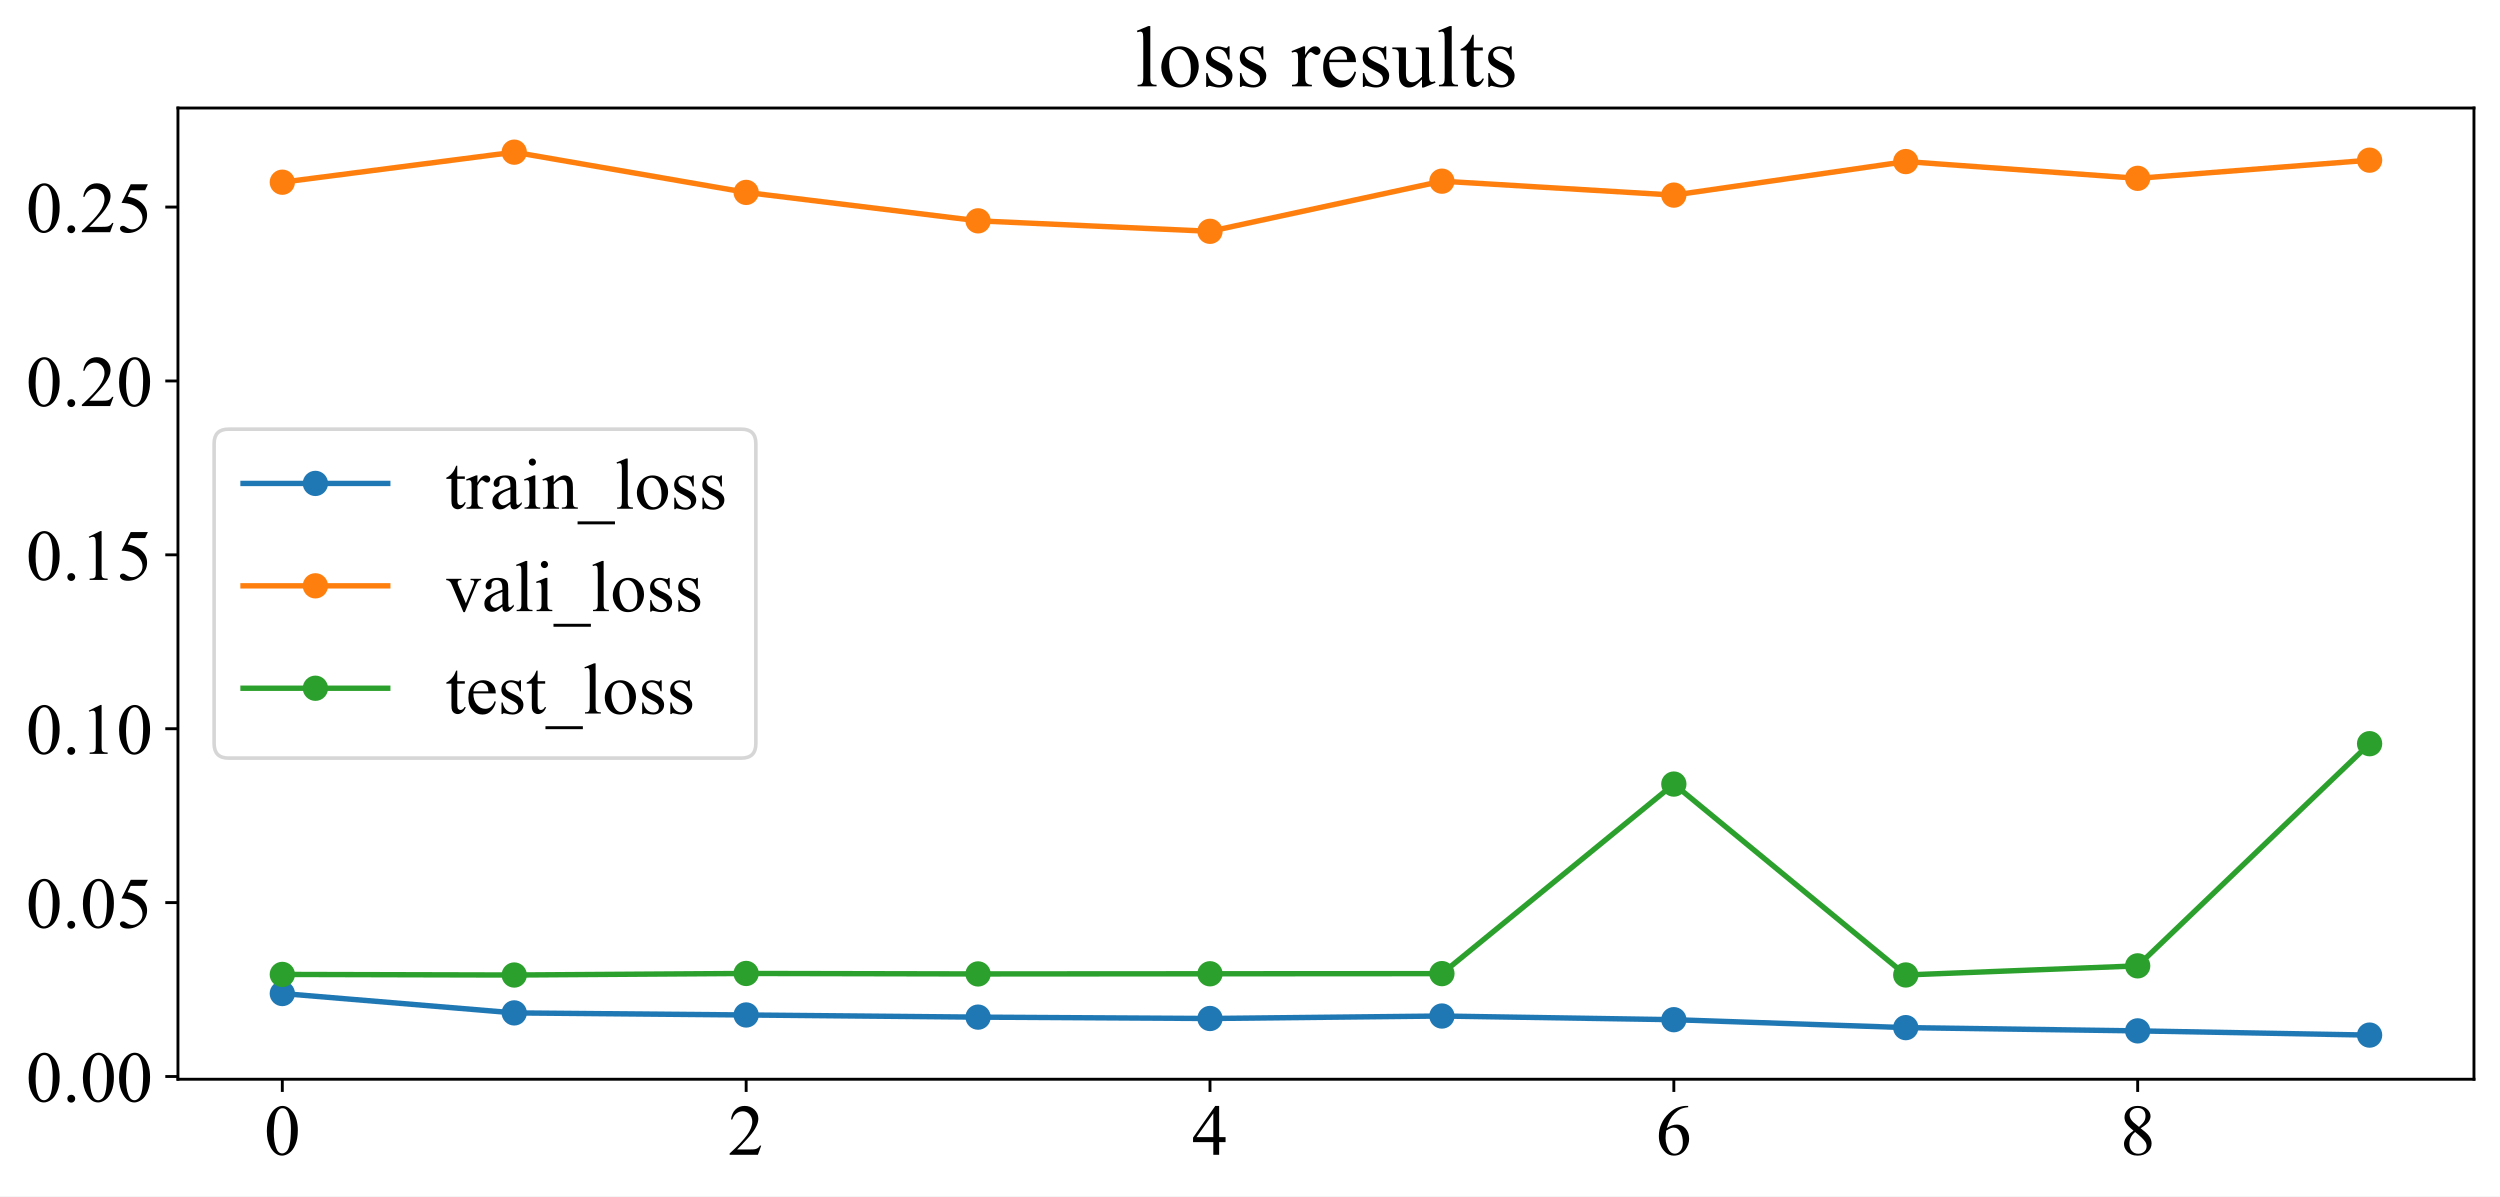
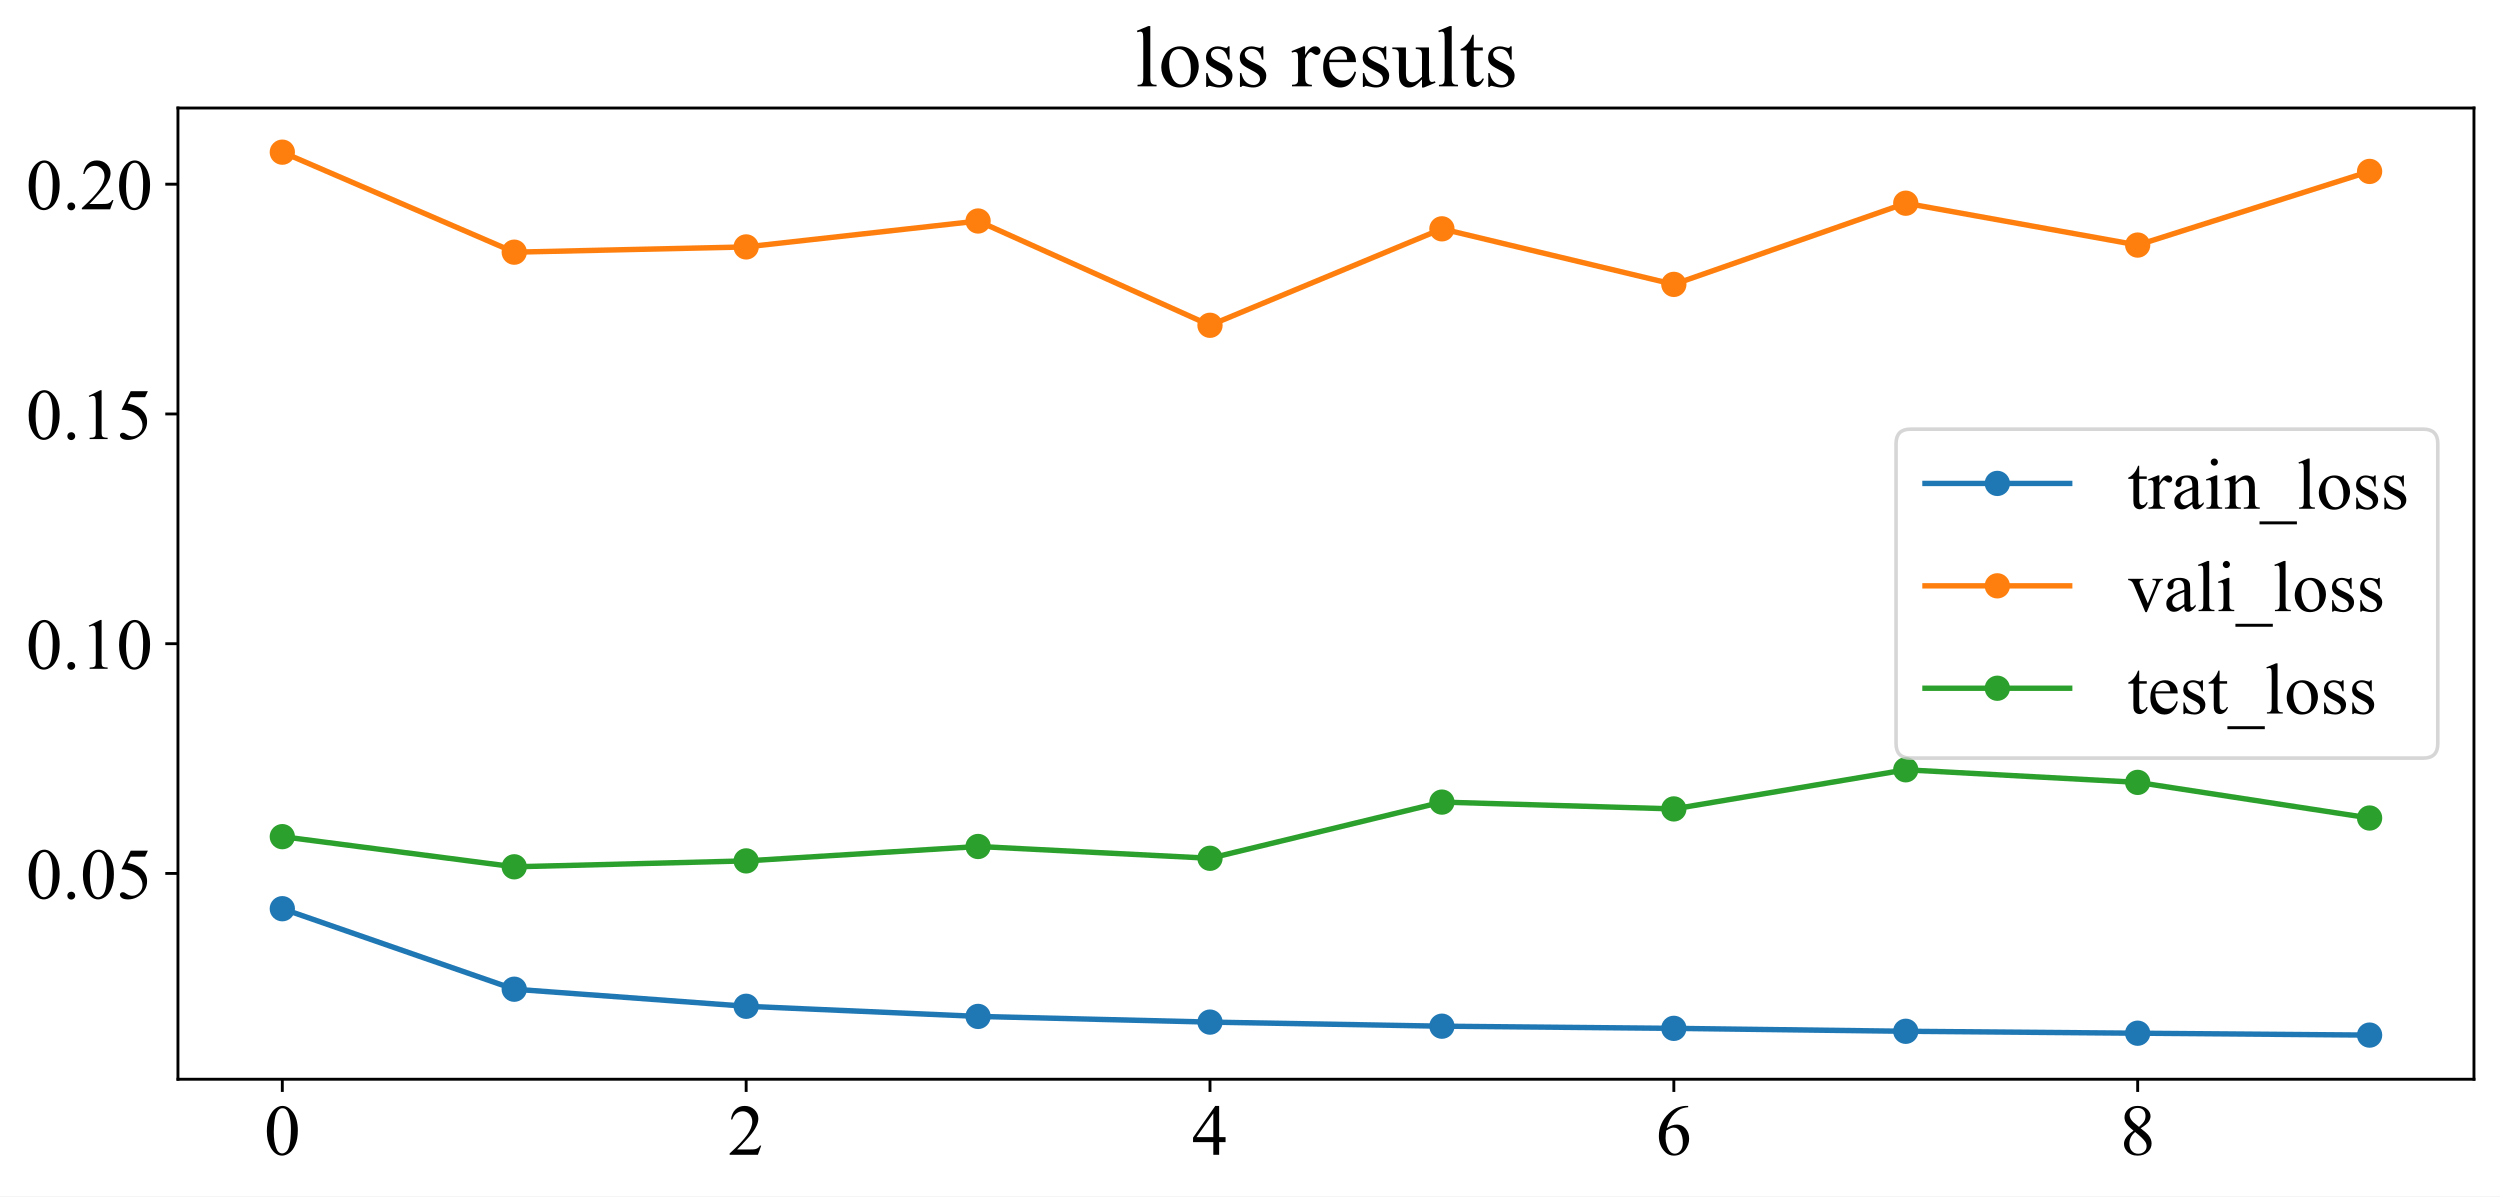
<svg xmlns="http://www.w3.org/2000/svg" xmlns:xlink="http://www.w3.org/1999/xlink" width="691.19pt" height="330.751pt" viewBox="0 0 691.19 330.751" version="1.1">
  <defs>
    <style type="text/css">*{stroke-linejoin: round; stroke-linecap: butt}</style>
  </defs>
  <g id="figure_1">
    <g id="patch_1">
      <path d="M 0 330.751  L 691.19 330.751  L 691.19 0  L 0 0  z " style="fill: #ffffff" />
    </g>
    <g id="axes_1">
      <g id="patch_2">
        <path d="M 49.2 298.385  L 683.99 298.385  L 683.99 29.865  L 49.2 29.865  z " style="fill: #ffffff" />
      </g>
      <g id="matplotlib.axis_1">
        <g id="xtick_1">
          <g id="line2d_1">
            <defs>
-               <path id="mf0885ff101" d="M 0 0  L 0 3.5  " style="stroke: #000000; stroke-width: 0.8" />
+               <path id="mb354ebca9a" d="M 0 0  L 0 3.5  " style="stroke: #000000; stroke-width: 0.8" />
            </defs>
            <g>
-               <use xlink:href="#mf0885ff101" x="78.054" y="298.385" style="stroke: #000000; stroke-width: 0.8" />
+               <use xlink:href="#mb354ebca9a" x="78.054" y="298.385" style="stroke: #000000; stroke-width: 0.8" />
            </g>
          </g>
          <g id="text_1">
            <g transform="translate(73.05409 319.2725) scale(0.2 -0.2)">
              <defs>
                <path id="TimesNewRomanPSMT-30" d="M 231 2094  Q 231 2819 450 3342  Q 669 3866 1031 4122  Q 1313 4325 1613 4325  Q 2100 4325 2488 3828  Q 2972 3213 2972 2159  Q 2972 1422 2759 906  Q 2547 391 2217 158  Q 1888 -75 1581 -75  Q 975 -75 572 641  Q 231 1244 231 2094  z M 844 2016  Q 844 1141 1059 588  Q 1238 122 1591 122  Q 1759 122 1940 273  Q 2122 425 2216 781  Q 2359 1319 2359 2297  Q 2359 3022 2209 3506  Q 2097 3866 1919 4016  Q 1791 4119 1609 4119  Q 1397 4119 1231 3928  Q 1006 3669 925 3112  Q 844 2556 844 2016  z " transform="scale(0.015625)" />
              </defs>
              <use xlink:href="#TimesNewRomanPSMT-30" />
            </g>
          </g>
        </g>
        <g id="xtick_2">
          <g id="line2d_2">
            <g>
-               <use xlink:href="#mf0885ff101" x="206.294" y="298.385" style="stroke: #000000; stroke-width: 0.8" />
+               <use xlink:href="#mb354ebca9a" x="206.294" y="298.385" style="stroke: #000000; stroke-width: 0.8" />
            </g>
          </g>
          <g id="text_2">
            <g transform="translate(201.2945 319.2725) scale(0.2 -0.2)">
              <defs>
                <path id="TimesNewRomanPSMT-32" d="M 2934 816  L 2638 0  L 138 0  L 138 116  Q 1241 1122 1691 1759  Q 2141 2397 2141 2925  Q 2141 3328 1894 3587  Q 1647 3847 1303 3847  Q 991 3847 742 3664  Q 494 3481 375 3128  L 259 3128  Q 338 3706 661 4015  Q 984 4325 1469 4325  Q 1984 4325 2329 3994  Q 2675 3663 2675 3213  Q 2675 2891 2525 2569  Q 2294 2063 1775 1497  Q 997 647 803 472  L 1909 472  Q 2247 472 2383 497  Q 2519 522 2628 598  Q 2738 675 2819 816  L 2934 816  z " transform="scale(0.015625)" />
              </defs>
              <use xlink:href="#TimesNewRomanPSMT-32" />
            </g>
          </g>
        </g>
        <g id="xtick_3">
          <g id="line2d_3">
            <g>
-               <use xlink:href="#mf0885ff101" x="334.535" y="298.385" style="stroke: #000000; stroke-width: 0.8" />
+               <use xlink:href="#mb354ebca9a" x="334.535" y="298.385" style="stroke: #000000; stroke-width: 0.8" />
            </g>
          </g>
          <g id="text_3">
            <g transform="translate(329.5349 319.2725) scale(0.2 -0.2)">
              <defs>
                <path id="TimesNewRomanPSMT-34" d="M 2978 1563  L 2978 1119  L 2409 1119  L 2409 0  L 1894 0  L 1894 1119  L 100 1119  L 100 1519  L 2066 4325  L 2409 4325  L 2409 1563  L 2978 1563  z M 1894 1563  L 1894 3666  L 406 1563  L 1894 1563  z " transform="scale(0.015625)" />
              </defs>
              <use xlink:href="#TimesNewRomanPSMT-34" />
            </g>
          </g>
        </g>
        <g id="xtick_4">
          <g id="line2d_4">
            <g>
-               <use xlink:href="#mf0885ff101" x="462.775" y="298.385" style="stroke: #000000; stroke-width: 0.8" />
+               <use xlink:href="#mb354ebca9a" x="462.775" y="298.385" style="stroke: #000000; stroke-width: 0.8" />
            </g>
          </g>
          <g id="text_4">
            <g transform="translate(457.7753 319.2725) scale(0.2 -0.2)">
              <defs>
                <path id="TimesNewRomanPSMT-36" d="M 2869 4325  L 2869 4209  Q 2456 4169 2195 4045  Q 1934 3922 1679 3669  Q 1425 3416 1258 3105  Q 1091 2794 978 2366  Q 1428 2675 1881 2675  Q 2316 2675 2634 2325  Q 2953 1975 2953 1425  Q 2953 894 2631 456  Q 2244 -75 1606 -75  Q 1172 -75 869 213  Q 275 772 275 1663  Q 275 2231 503 2743  Q 731 3256 1154 3653  Q 1578 4050 1965 4187  Q 2353 4325 2688 4325  L 2869 4325  z M 925 2138  Q 869 1716 869 1456  Q 869 1156 980 804  Q 1091 453 1309 247  Q 1469 100 1697 100  Q 1969 100 2183 356  Q 2397 613 2397 1088  Q 2397 1622 2184 2012  Q 1972 2403 1581 2403  Q 1463 2403 1327 2353  Q 1191 2303 925 2138  z " transform="scale(0.015625)" />
              </defs>
              <use xlink:href="#TimesNewRomanPSMT-36" />
            </g>
          </g>
        </g>
        <g id="xtick_5">
          <g id="line2d_5">
            <g>
-               <use xlink:href="#mf0885ff101" x="591.016" y="298.385" style="stroke: #000000; stroke-width: 0.8" />
+               <use xlink:href="#mb354ebca9a" x="591.016" y="298.385" style="stroke: #000000; stroke-width: 0.8" />
            </g>
          </g>
          <g id="text_5">
            <g transform="translate(586.0157 319.2725) scale(0.2 -0.2)">
              <defs>
                <path id="TimesNewRomanPSMT-38" d="M 1228 2134  Q 725 2547 579 2797  Q 434 3047 434 3316  Q 434 3728 753 4026  Q 1072 4325 1600 4325  Q 2113 4325 2425 4047  Q 2738 3769 2738 3413  Q 2738 3175 2569 2928  Q 2400 2681 1866 2347  Q 2416 1922 2594 1678  Q 2831 1359 2831 1006  Q 2831 559 2490 242  Q 2150 -75 1597 -75  Q 994 -75 656 303  Q 388 606 388 966  Q 388 1247 577 1523  Q 766 1800 1228 2134  z M 1719 2469  Q 2094 2806 2194 3001  Q 2294 3197 2294 3444  Q 2294 3772 2109 3958  Q 1925 4144 1606 4144  Q 1288 4144 1088 3959  Q 888 3775 888 3528  Q 888 3366 970 3203  Q 1053 3041 1206 2894  L 1719 2469  z M 1375 2016  Q 1116 1797 991 1539  Q 866 1281 866 981  Q 866 578 1086 336  Q 1306 94 1647 94  Q 1984 94 2187 284  Q 2391 475 2391 747  Q 2391 972 2272 1150  Q 2050 1481 1375 2016  z " transform="scale(0.015625)" />
              </defs>
              <use xlink:href="#TimesNewRomanPSMT-38" />
            </g>
          </g>
        </g>
      </g>
      <g id="matplotlib.axis_2">
        <g id="ytick_1">
          <g id="line2d_6">
            <defs>
-               <path id="m193fdbe04a" d="M 0 0  L -3.5 0  " style="stroke: #000000; stroke-width: 0.8" />
+               <path id="m13cc9d0dc2" d="M 0 0  L -3.5 0  " style="stroke: #000000; stroke-width: 0.8" />
            </defs>
            <g>
-               <use xlink:href="#m193fdbe04a" x="49.2" y="297.626" style="stroke: #000000; stroke-width: 0.8" />
+               <use xlink:href="#m13cc9d0dc2" x="49.2" y="241.489" style="stroke: #000000; stroke-width: 0.8" />
            </g>
          </g>
          <g id="text_6">
-             <g transform="translate(7.2 304.5694) scale(0.2 -0.2)">
+             <g transform="translate(7.2 248.4331) scale(0.2 -0.2)">
              <defs>
                <path id="TimesNewRomanPSMT-2e" d="M 800 606  Q 947 606 1047 504  Q 1147 403 1147 259  Q 1147 116 1045 14  Q 944 -88 800 -88  Q 656 -88 554 14  Q 453 116 453 259  Q 453 406 554 506  Q 656 606 800 606  z " transform="scale(0.015625)" />
-               </defs>
-               <use xlink:href="#TimesNewRomanPSMT-30" />
-               <use xlink:href="#TimesNewRomanPSMT-2e" x="50" />
-               <use xlink:href="#TimesNewRomanPSMT-30" x="75" />
-               <use xlink:href="#TimesNewRomanPSMT-30" x="125" />
-             </g>
-           </g>
-         </g>
-         <g id="ytick_2">
-           <g id="line2d_7">
-             <g>
-               <use xlink:href="#m193fdbe04a" x="49.2" y="249.55" style="stroke: #000000; stroke-width: 0.8" />
-             </g>
-           </g>
-           <g id="text_7">
-             <g transform="translate(7.2 256.4937) scale(0.2 -0.2)">
-               <defs>
                <path id="TimesNewRomanPSMT-35" d="M 2778 4238  L 2534 3706  L 1259 3706  L 981 3138  Q 1809 3016 2294 2522  Q 2709 2097 2709 1522  Q 2709 1188 2573 903  Q 2438 619 2231 419  Q 2025 219 1772 97  Q 1413 -75 1034 -75  Q 653 -75 479 54  Q 306 184 306 341  Q 306 428 378 495  Q 450 563 559 563  Q 641 563 702 538  Q 763 513 909 409  Q 1144 247 1384 247  Q 1750 247 2026 523  Q 2303 800 2303 1197  Q 2303 1581 2056 1914  Q 1809 2247 1375 2428  Q 1034 2569 447 2591  L 1259 4238  L 2778 4238  z " transform="scale(0.015625)" />
              </defs>
              <use xlink:href="#TimesNewRomanPSMT-30" />
              <use xlink:href="#TimesNewRomanPSMT-2e" x="50" />
              <use xlink:href="#TimesNewRomanPSMT-30" x="75" />
              <use xlink:href="#TimesNewRomanPSMT-35" x="125" />
            </g>
          </g>
        </g>
-         <g id="ytick_3">
-           <g id="line2d_8">
-             <g>
-               <use xlink:href="#m193fdbe04a" x="49.2" y="201.474" style="stroke: #000000; stroke-width: 0.8" />
-             </g>
-           </g>
-           <g id="text_8">
-             <g transform="translate(7.2 208.4181) scale(0.2 -0.2)">
+         <g id="ytick_2">
+           <g id="line2d_7">
+             <g>
+               <use xlink:href="#m13cc9d0dc2" x="49.2" y="177.969" style="stroke: #000000; stroke-width: 0.8" />
+             </g>
+           </g>
+           <g id="text_7">
+             <g transform="translate(7.2 184.913) scale(0.2 -0.2)">
              <defs>
                <path id="TimesNewRomanPSMT-31" d="M 750 3822  L 1781 4325  L 1884 4325  L 1884 747  Q 1884 391 1914 303  Q 1944 216 2037 169  Q 2131 122 2419 116  L 2419 0  L 825 0  L 825 116  Q 1125 122 1212 167  Q 1300 213 1334 289  Q 1369 366 1369 747  L 1369 3034  Q 1369 3497 1338 3628  Q 1316 3728 1258 3775  Q 1200 3822 1119 3822  Q 1003 3822 797 3725  L 750 3822  z " transform="scale(0.015625)" />
              </defs>
              <use xlink:href="#TimesNewRomanPSMT-30" />
              <use xlink:href="#TimesNewRomanPSMT-2e" x="50" />
              <use xlink:href="#TimesNewRomanPSMT-31" x="75" />
              <use xlink:href="#TimesNewRomanPSMT-30" x="125" />
            </g>
          </g>
        </g>
-         <g id="ytick_4">
-           <g id="line2d_9">
-             <g>
-               <use xlink:href="#m193fdbe04a" x="49.2" y="153.399" style="stroke: #000000; stroke-width: 0.8" />
-             </g>
-           </g>
-           <g id="text_9">
-             <g transform="translate(7.2 160.3425) scale(0.2 -0.2)">
+         <g id="ytick_3">
+           <g id="line2d_8">
+             <g>
+               <use xlink:href="#m13cc9d0dc2" x="49.2" y="114.449" style="stroke: #000000; stroke-width: 0.8" />
+             </g>
+           </g>
+           <g id="text_8">
+             <g transform="translate(7.2 121.3928) scale(0.2 -0.2)">
              <use xlink:href="#TimesNewRomanPSMT-30" />
              <use xlink:href="#TimesNewRomanPSMT-2e" x="50" />
              <use xlink:href="#TimesNewRomanPSMT-31" x="75" />
              <use xlink:href="#TimesNewRomanPSMT-35" x="125" />
            </g>
          </g>
        </g>
-         <g id="ytick_5">
-           <g id="line2d_10">
-             <g>
-               <use xlink:href="#m193fdbe04a" x="49.2" y="105.323" style="stroke: #000000; stroke-width: 0.8" />
-             </g>
-           </g>
-           <g id="text_10">
-             <g transform="translate(7.2 112.2669) scale(0.2 -0.2)">
+         <g id="ytick_4">
+           <g id="line2d_9">
+             <g>
+               <use xlink:href="#m13cc9d0dc2" x="49.2" y="50.929" style="stroke: #000000; stroke-width: 0.8" />
+             </g>
+           </g>
+           <g id="text_9">
+             <g transform="translate(7.2 57.87265) scale(0.2 -0.2)">
              <use xlink:href="#TimesNewRomanPSMT-30" />
              <use xlink:href="#TimesNewRomanPSMT-2e" x="50" />
              <use xlink:href="#TimesNewRomanPSMT-32" x="75" />
              <use xlink:href="#TimesNewRomanPSMT-30" x="125" />
            </g>
          </g>
        </g>
-         <g id="ytick_6">
-           <g id="line2d_11">
-             <g>
-               <use xlink:href="#m193fdbe04a" x="49.2" y="57.248" style="stroke: #000000; stroke-width: 0.8" />
-             </g>
-           </g>
-           <g id="text_11">
-             <g transform="translate(7.2 64.19134) scale(0.2 -0.2)">
-               <use xlink:href="#TimesNewRomanPSMT-30" />
-               <use xlink:href="#TimesNewRomanPSMT-2e" x="50" />
-               <use xlink:href="#TimesNewRomanPSMT-32" x="75" />
-               <use xlink:href="#TimesNewRomanPSMT-35" x="125" />
-             </g>
-           </g>
+       </g>
+       <g id="line2d_10">
+         <path d="M 78.054 251.237  L 142.174 273.494  L 206.294 278.213  L 270.415 281.015  L 334.535 282.587  L 398.655 283.718  L 462.775 284.314  L 526.896 285.125  L 591.016 285.658  L 655.136 286.18  " clip-path="url(#p39a4925a47)" style="fill: none; stroke: #1f77b4; stroke-width: 1.5; stroke-linecap: square" />
+         <defs>
+           <path id="m664d1dd1ea" d="M 0 3  C 0.796 3 1.559 2.684 2.121 2.121  C 2.684 1.559 3 0.796 3 0  C 3 -0.796 2.684 -1.559 2.121 -2.121  C 1.559 -2.684 0.796 -3 0 -3  C -0.796 -3 -1.559 -2.684 -2.121 -2.121  C -2.684 -1.559 -3 -0.796 -3 0  C -3 0.796 -2.684 1.559 -2.121 2.121  C -1.559 2.684 -0.796 3 0 3  z " style="stroke: #1f77b4" />
+         </defs>
+         <g clip-path="url(#p39a4925a47)">
+           <use xlink:href="#m664d1dd1ea" x="78.054" y="251.237" style="fill: #1f77b4; stroke: #1f77b4" />
+           <use xlink:href="#m664d1dd1ea" x="142.174" y="273.494" style="fill: #1f77b4; stroke: #1f77b4" />
+           <use xlink:href="#m664d1dd1ea" x="206.294" y="278.213" style="fill: #1f77b4; stroke: #1f77b4" />
+           <use xlink:href="#m664d1dd1ea" x="270.415" y="281.015" style="fill: #1f77b4; stroke: #1f77b4" />
+           <use xlink:href="#m664d1dd1ea" x="334.535" y="282.587" style="fill: #1f77b4; stroke: #1f77b4" />
+           <use xlink:href="#m664d1dd1ea" x="398.655" y="283.718" style="fill: #1f77b4; stroke: #1f77b4" />
+           <use xlink:href="#m664d1dd1ea" x="462.775" y="284.314" style="fill: #1f77b4; stroke: #1f77b4" />
+           <use xlink:href="#m664d1dd1ea" x="526.896" y="285.125" style="fill: #1f77b4; stroke: #1f77b4" />
+           <use xlink:href="#m664d1dd1ea" x="591.016" y="285.658" style="fill: #1f77b4; stroke: #1f77b4" />
+           <use xlink:href="#m664d1dd1ea" x="655.136" y="286.18" style="fill: #1f77b4; stroke: #1f77b4" />
+         </g>
+       </g>
+       <g id="line2d_11">
+         <path d="M 78.054 42.07  L 142.174 69.72  L 206.294 68.269  L 270.415 61.103  L 334.535 89.935  L 398.655 63.267  L 462.775 78.625  L 526.896 56.183  L 591.016 67.757  L 655.136 47.394  " clip-path="url(#p39a4925a47)" style="fill: none; stroke: #ff7f0e; stroke-width: 1.5; stroke-linecap: square" />
+         <defs>
+           <path id="mad2ef624ce" d="M 0 3  C 0.796 3 1.559 2.684 2.121 2.121  C 2.684 1.559 3 0.796 3 0  C 3 -0.796 2.684 -1.559 2.121 -2.121  C 1.559 -2.684 0.796 -3 0 -3  C -0.796 -3 -1.559 -2.684 -2.121 -2.121  C -2.684 -1.559 -3 -0.796 -3 0  C -3 0.796 -2.684 1.559 -2.121 2.121  C -1.559 2.684 -0.796 3 0 3  z " style="stroke: #ff7f0e" />
+         </defs>
+         <g clip-path="url(#p39a4925a47)">
+           <use xlink:href="#mad2ef624ce" x="78.054" y="42.07" style="fill: #ff7f0e; stroke: #ff7f0e" />
+           <use xlink:href="#mad2ef624ce" x="142.174" y="69.72" style="fill: #ff7f0e; stroke: #ff7f0e" />
+           <use xlink:href="#mad2ef624ce" x="206.294" y="68.269" style="fill: #ff7f0e; stroke: #ff7f0e" />
+           <use xlink:href="#mad2ef624ce" x="270.415" y="61.103" style="fill: #ff7f0e; stroke: #ff7f0e" />
+           <use xlink:href="#mad2ef624ce" x="334.535" y="89.935" style="fill: #ff7f0e; stroke: #ff7f0e" />
+           <use xlink:href="#mad2ef624ce" x="398.655" y="63.267" style="fill: #ff7f0e; stroke: #ff7f0e" />
+           <use xlink:href="#mad2ef624ce" x="462.775" y="78.625" style="fill: #ff7f0e; stroke: #ff7f0e" />
+           <use xlink:href="#mad2ef624ce" x="526.896" y="56.183" style="fill: #ff7f0e; stroke: #ff7f0e" />
+           <use xlink:href="#mad2ef624ce" x="591.016" y="67.757" style="fill: #ff7f0e; stroke: #ff7f0e" />
+           <use xlink:href="#mad2ef624ce" x="655.136" y="47.394" style="fill: #ff7f0e; stroke: #ff7f0e" />
        </g>
      </g>
      <g id="line2d_12">
-         <path d="M 78.054 274.686  L 142.174 280.042  L 206.294 280.617  L 270.415 281.213  L 334.535 281.59  L 398.655 280.905  L 462.775 281.919  L 526.896 284.115  L 591.016 285.012  L 655.136 286.18  " clip-path="url(#p7bc372a077)" style="fill: none; stroke: #1f77b4; stroke-width: 1.5; stroke-linecap: square" />
+         <path d="M 78.054 231.316  L 142.174 239.652  L 206.294 238.016  L 270.415 234.034  L 334.535 237.295  L 398.655 221.762  L 462.775 223.648  L 526.896 212.829  L 591.016 216.31  L 655.136 226.165  " clip-path="url(#p39a4925a47)" style="fill: none; stroke: #2ca02c; stroke-width: 1.5; stroke-linecap: square" />
        <defs>
-           <path id="m2eb497eacf" d="M 0 3  C 0.796 3 1.559 2.684 2.121 2.121  C 2.684 1.559 3 0.796 3 0  C 3 -0.796 2.684 -1.559 2.121 -2.121  C 1.559 -2.684 0.796 -3 0 -3  C -0.796 -3 -1.559 -2.684 -2.121 -2.121  C -2.684 -1.559 -3 -0.796 -3 0  C -3 0.796 -2.684 1.559 -2.121 2.121  C -1.559 2.684 -0.796 3 0 3  z " style="stroke: #1f77b4" />
+           <path id="m73aeb0363f" d="M 0 3  C 0.796 3 1.559 2.684 2.121 2.121  C 2.684 1.559 3 0.796 3 0  C 3 -0.796 2.684 -1.559 2.121 -2.121  C 1.559 -2.684 0.796 -3 0 -3  C -0.796 -3 -1.559 -2.684 -2.121 -2.121  C -2.684 -1.559 -3 -0.796 -3 0  C -3 0.796 -2.684 1.559 -2.121 2.121  C -1.559 2.684 -0.796 3 0 3  z " style="stroke: #2ca02c" />
        </defs>
-         <g clip-path="url(#p7bc372a077)">
-           <use xlink:href="#m2eb497eacf" x="78.054" y="274.686" style="fill: #1f77b4; stroke: #1f77b4" />
-           <use xlink:href="#m2eb497eacf" x="142.174" y="280.042" style="fill: #1f77b4; stroke: #1f77b4" />
-           <use xlink:href="#m2eb497eacf" x="206.294" y="280.617" style="fill: #1f77b4; stroke: #1f77b4" />
-           <use xlink:href="#m2eb497eacf" x="270.415" y="281.213" style="fill: #1f77b4; stroke: #1f77b4" />
-           <use xlink:href="#m2eb497eacf" x="334.535" y="281.59" style="fill: #1f77b4; stroke: #1f77b4" />
-           <use xlink:href="#m2eb497eacf" x="398.655" y="280.905" style="fill: #1f77b4; stroke: #1f77b4" />
-           <use xlink:href="#m2eb497eacf" x="462.775" y="281.919" style="fill: #1f77b4; stroke: #1f77b4" />
-           <use xlink:href="#m2eb497eacf" x="526.896" y="284.115" style="fill: #1f77b4; stroke: #1f77b4" />
-           <use xlink:href="#m2eb497eacf" x="591.016" y="285.012" style="fill: #1f77b4; stroke: #1f77b4" />
-           <use xlink:href="#m2eb497eacf" x="655.136" y="286.18" style="fill: #1f77b4; stroke: #1f77b4" />
-         </g>
-       </g>
-       <g id="line2d_13">
-         <path d="M 78.054 50.376  L 142.174 42.07  L 206.294 53.196  L 270.415 61.058  L 334.535 63.954  L 398.655 50.09  L 462.775 53.943  L 526.896 44.67  L 591.016 49.304  L 655.136 44.285  " clip-path="url(#p7bc372a077)" style="fill: none; stroke: #ff7f0e; stroke-width: 1.5; stroke-linecap: square" />
-         <defs>
-           <path id="me15bcfedfa" d="M 0 3  C 0.796 3 1.559 2.684 2.121 2.121  C 2.684 1.559 3 0.796 3 0  C 3 -0.796 2.684 -1.559 2.121 -2.121  C 1.559 -2.684 0.796 -3 0 -3  C -0.796 -3 -1.559 -2.684 -2.121 -2.121  C -2.684 -1.559 -3 -0.796 -3 0  C -3 0.796 -2.684 1.559 -2.121 2.121  C -1.559 2.684 -0.796 3 0 3  z " style="stroke: #ff7f0e" />
-         </defs>
-         <g clip-path="url(#p7bc372a077)">
-           <use xlink:href="#me15bcfedfa" x="78.054" y="50.376" style="fill: #ff7f0e; stroke: #ff7f0e" />
-           <use xlink:href="#me15bcfedfa" x="142.174" y="42.07" style="fill: #ff7f0e; stroke: #ff7f0e" />
-           <use xlink:href="#me15bcfedfa" x="206.294" y="53.196" style="fill: #ff7f0e; stroke: #ff7f0e" />
-           <use xlink:href="#me15bcfedfa" x="270.415" y="61.058" style="fill: #ff7f0e; stroke: #ff7f0e" />
-           <use xlink:href="#me15bcfedfa" x="334.535" y="63.954" style="fill: #ff7f0e; stroke: #ff7f0e" />
-           <use xlink:href="#me15bcfedfa" x="398.655" y="50.09" style="fill: #ff7f0e; stroke: #ff7f0e" />
-           <use xlink:href="#me15bcfedfa" x="462.775" y="53.943" style="fill: #ff7f0e; stroke: #ff7f0e" />
-           <use xlink:href="#me15bcfedfa" x="526.896" y="44.67" style="fill: #ff7f0e; stroke: #ff7f0e" />
-           <use xlink:href="#me15bcfedfa" x="591.016" y="49.304" style="fill: #ff7f0e; stroke: #ff7f0e" />
-           <use xlink:href="#me15bcfedfa" x="655.136" y="44.285" style="fill: #ff7f0e; stroke: #ff7f0e" />
-         </g>
-       </g>
-       <g id="line2d_14">
-         <path d="M 78.054 269.406  L 142.174 269.569  L 206.294 269.138  L 270.415 269.27  L 334.535 269.227  L 398.655 269.183  L 462.775 216.777  L 526.896 269.556  L 591.016 267.036  L 655.136 205.615  " clip-path="url(#p7bc372a077)" style="fill: none; stroke: #2ca02c; stroke-width: 1.5; stroke-linecap: square" />
-         <defs>
-           <path id="m9c8edddd03" d="M 0 3  C 0.796 3 1.559 2.684 2.121 2.121  C 2.684 1.559 3 0.796 3 0  C 3 -0.796 2.684 -1.559 2.121 -2.121  C 1.559 -2.684 0.796 -3 0 -3  C -0.796 -3 -1.559 -2.684 -2.121 -2.121  C -2.684 -1.559 -3 -0.796 -3 0  C -3 0.796 -2.684 1.559 -2.121 2.121  C -1.559 2.684 -0.796 3 0 3  z " style="stroke: #2ca02c" />
-         </defs>
-         <g clip-path="url(#p7bc372a077)">
-           <use xlink:href="#m9c8edddd03" x="78.054" y="269.406" style="fill: #2ca02c; stroke: #2ca02c" />
-           <use xlink:href="#m9c8edddd03" x="142.174" y="269.569" style="fill: #2ca02c; stroke: #2ca02c" />
-           <use xlink:href="#m9c8edddd03" x="206.294" y="269.138" style="fill: #2ca02c; stroke: #2ca02c" />
-           <use xlink:href="#m9c8edddd03" x="270.415" y="269.27" style="fill: #2ca02c; stroke: #2ca02c" />
-           <use xlink:href="#m9c8edddd03" x="334.535" y="269.227" style="fill: #2ca02c; stroke: #2ca02c" />
-           <use xlink:href="#m9c8edddd03" x="398.655" y="269.183" style="fill: #2ca02c; stroke: #2ca02c" />
-           <use xlink:href="#m9c8edddd03" x="462.775" y="216.777" style="fill: #2ca02c; stroke: #2ca02c" />
-           <use xlink:href="#m9c8edddd03" x="526.896" y="269.556" style="fill: #2ca02c; stroke: #2ca02c" />
-           <use xlink:href="#m9c8edddd03" x="591.016" y="267.036" style="fill: #2ca02c; stroke: #2ca02c" />
-           <use xlink:href="#m9c8edddd03" x="655.136" y="205.615" style="fill: #2ca02c; stroke: #2ca02c" />
+         <g clip-path="url(#p39a4925a47)">
+           <use xlink:href="#m73aeb0363f" x="78.054" y="231.316" style="fill: #2ca02c; stroke: #2ca02c" />
+           <use xlink:href="#m73aeb0363f" x="142.174" y="239.652" style="fill: #2ca02c; stroke: #2ca02c" />
+           <use xlink:href="#m73aeb0363f" x="206.294" y="238.016" style="fill: #2ca02c; stroke: #2ca02c" />
+           <use xlink:href="#m73aeb0363f" x="270.415" y="234.034" style="fill: #2ca02c; stroke: #2ca02c" />
+           <use xlink:href="#m73aeb0363f" x="334.535" y="237.295" style="fill: #2ca02c; stroke: #2ca02c" />
+           <use xlink:href="#m73aeb0363f" x="398.655" y="221.762" style="fill: #2ca02c; stroke: #2ca02c" />
+           <use xlink:href="#m73aeb0363f" x="462.775" y="223.648" style="fill: #2ca02c; stroke: #2ca02c" />
+           <use xlink:href="#m73aeb0363f" x="526.896" y="212.829" style="fill: #2ca02c; stroke: #2ca02c" />
+           <use xlink:href="#m73aeb0363f" x="591.016" y="216.31" style="fill: #2ca02c; stroke: #2ca02c" />
+           <use xlink:href="#m73aeb0363f" x="655.136" y="226.165" style="fill: #2ca02c; stroke: #2ca02c" />
        </g>
      </g>
      <g id="patch_3">
        <path d="M 49.2 298.385  L 49.2 29.865  " style="fill: none; stroke: #000000; stroke-width: 0.8; stroke-linejoin: miter; stroke-linecap: square" />
      </g>
      <g id="patch_4">
        <path d="M 683.99 298.385  L 683.99 29.865  " style="fill: none; stroke: #000000; stroke-width: 0.8; stroke-linejoin: miter; stroke-linecap: square" />
      </g>
      <g id="patch_5">
        <path d="M 49.2 298.385  L 683.99 298.385  " style="fill: none; stroke: #000000; stroke-width: 0.8; stroke-linejoin: miter; stroke-linecap: square" />
      </g>
      <g id="patch_6">
        <path d="M 49.2 29.865  L 683.99 29.865  " style="fill: none; stroke: #000000; stroke-width: 0.8; stroke-linejoin: miter; stroke-linecap: square" />
      </g>
-       <g id="text_12">
+       <g id="text_10">
        <g transform="translate(313.5888 23.865) scale(0.24 -0.24)">
          <defs>
            <path id="TimesNewRomanPSMT-6c" d="M 1184 4444  L 1184 647  Q 1184 378 1223 290  Q 1263 203 1344 158  Q 1425 113 1647 113  L 1647 0  L 244 0  L 244 113  Q 441 113 512 153  Q 584 194 625 287  Q 666 381 666 647  L 666 3247  Q 666 3731 644 3842  Q 622 3953 573 3993  Q 525 4034 450 4034  Q 369 4034 244 3984  L 191 4094  L 1044 4444  L 1184 4444  z " transform="scale(0.015625)" />
            <path id="TimesNewRomanPSMT-6f" d="M 1600 2947  Q 2250 2947 2644 2453  Q 2978 2031 2978 1484  Q 2978 1100 2793 706  Q 2609 313 2286 112  Q 1963 -88 1566 -88  Q 919 -88 538 428  Q 216 863 216 1403  Q 216 1797 411 2186  Q 606 2575 925 2761  Q 1244 2947 1600 2947  z M 1503 2744  Q 1338 2744 1170 2645  Q 1003 2547 900 2300  Q 797 2053 797 1666  Q 797 1041 1045 587  Q 1294 134 1700 134  Q 2003 134 2200 384  Q 2397 634 2397 1244  Q 2397 2006 2069 2444  Q 1847 2744 1503 2744  z " transform="scale(0.015625)" />
            <path id="TimesNewRomanPSMT-73" d="M 2050 2947  L 2050 1972  L 1947 1972  Q 1828 2431 1642 2597  Q 1456 2763 1169 2763  Q 950 2763 815 2647  Q 681 2531 681 2391  Q 681 2216 781 2091  Q 878 1963 1175 1819  L 1631 1597  Q 2266 1288 2266 781  Q 2266 391 1970 151  Q 1675 -88 1309 -88  Q 1047 -88 709 6  Q 606 38 541 38  Q 469 38 428 -44  L 325 -44  L 325 978  L 428 978  Q 516 541 762 319  Q 1009 97 1316 97  Q 1531 97 1667 223  Q 1803 350 1803 528  Q 1803 744 1651 891  Q 1500 1038 1047 1263  Q 594 1488 453 1669  Q 313 1847 313 2119  Q 313 2472 555 2709  Q 797 2947 1181 2947  Q 1350 2947 1591 2875  Q 1750 2828 1803 2828  Q 1853 2828 1881 2850  Q 1909 2872 1947 2947  L 2050 2947  z " transform="scale(0.015625)" />
            <path id="TimesNewRomanPSMT-20" transform="scale(0.015625)" />
            <path id="TimesNewRomanPSMT-72" d="M 1038 2947  L 1038 2303  Q 1397 2947 1775 2947  Q 1947 2947 2059 2842  Q 2172 2738 2172 2600  Q 2172 2478 2090 2393  Q 2009 2309 1897 2309  Q 1788 2309 1652 2417  Q 1516 2525 1450 2525  Q 1394 2525 1328 2463  Q 1188 2334 1038 2041  L 1038 669  Q 1038 431 1097 309  Q 1138 225 1241 169  Q 1344 113 1538 113  L 1538 0  L 72 0  L 72 113  Q 291 113 397 181  Q 475 231 506 341  Q 522 394 522 644  L 522 1753  Q 522 2253 501 2348  Q 481 2444 426 2487  Q 372 2531 291 2531  Q 194 2531 72 2484  L 41 2597  L 906 2947  L 1038 2947  z " transform="scale(0.015625)" />
            <path id="TimesNewRomanPSMT-65" d="M 681 1784  Q 678 1147 991 784  Q 1303 422 1725 422  Q 2006 422 2214 576  Q 2422 731 2563 1106  L 2659 1044  Q 2594 616 2278 264  Q 1963 -88 1488 -88  Q 972 -88 605 314  Q 238 716 238 1394  Q 238 2128 614 2539  Q 991 2950 1559 2950  Q 2041 2950 2350 2633  Q 2659 2316 2659 1784  L 681 1784  z M 681 1966  L 2006 1966  Q 1991 2241 1941 2353  Q 1863 2528 1708 2628  Q 1553 2728 1384 2728  Q 1125 2728 920 2526  Q 716 2325 681 1966  z " transform="scale(0.015625)" />
            <path id="TimesNewRomanPSMT-75" d="M 2709 2863  L 2709 1128  Q 2709 631 2732 520  Q 2756 409 2807 365  Q 2859 322 2928 322  Q 3025 322 3147 375  L 3191 266  L 2334 -88  L 2194 -88  L 2194 519  Q 1825 119 1631 15  Q 1438 -88 1222 -88  Q 981 -88 804 51  Q 628 191 559 409  Q 491 628 491 1028  L 491 2306  Q 491 2509 447 2587  Q 403 2666 317 2708  Q 231 2750 6 2747  L 6 2863  L 1009 2863  L 1009 947  Q 1009 547 1148 422  Q 1288 297 1484 297  Q 1619 297 1789 381  Q 1959 466 2194 703  L 2194 2325  Q 2194 2569 2105 2655  Q 2016 2741 1734 2747  L 1734 2863  L 2709 2863  z " transform="scale(0.015625)" />
            <path id="TimesNewRomanPSMT-74" d="M 1031 3803  L 1031 2863  L 1700 2863  L 1700 2644  L 1031 2644  L 1031 788  Q 1031 509 1111 412  Q 1191 316 1316 316  Q 1419 316 1516 380  Q 1613 444 1666 569  L 1788 569  Q 1678 263 1478 108  Q 1278 -47 1066 -47  Q 922 -47 784 33  Q 647 113 581 261  Q 516 409 516 719  L 516 2644  L 63 2644  L 63 2747  Q 234 2816 414 2980  Q 594 3144 734 3369  Q 806 3488 934 3803  L 1031 3803  z " transform="scale(0.015625)" />
          </defs>
          <use xlink:href="#TimesNewRomanPSMT-6c" />
          <use xlink:href="#TimesNewRomanPSMT-6f" x="27.783" />
          <use xlink:href="#TimesNewRomanPSMT-73" x="77.783" />
          <use xlink:href="#TimesNewRomanPSMT-73" x="116.699" />
          <use xlink:href="#TimesNewRomanPSMT-20" x="155.615" />
          <use xlink:href="#TimesNewRomanPSMT-72" x="180.615" />
          <use xlink:href="#TimesNewRomanPSMT-65" x="213.916" />
          <use xlink:href="#TimesNewRomanPSMT-73" x="258.301" />
          <use xlink:href="#TimesNewRomanPSMT-75" x="297.217" />
          <use xlink:href="#TimesNewRomanPSMT-6c" x="347.217" />
          <use xlink:href="#TimesNewRomanPSMT-74" x="375" />
          <use xlink:href="#TimesNewRomanPSMT-73" x="402.783" />
        </g>
      </g>
      <g id="legend_1">
        <g id="patch_7">
-           <path d="M 63.2 209.598  L 204.975 209.598  Q 208.975 209.598 208.975 205.598  L 208.975 122.652  Q 208.975 118.652 204.975 118.652  L 63.2 118.652  Q 59.2 118.652 59.2 122.652  L 59.2 205.598  Q 59.2 209.598 63.2 209.598  z " style="fill: #ffffff; opacity: 0.8; stroke: #cccccc; stroke-linejoin: miter" />
-         </g>
-         <g id="line2d_15">
-           <path d="M 67.2 133.652  L 87.2 133.652  L 107.2 133.652  " style="fill: none; stroke: #1f77b4; stroke-width: 1.5; stroke-linecap: square" />
+           <path d="M 528.215 209.598  L 669.99 209.598  Q 673.99 209.598 673.99 205.598  L 673.99 122.652  Q 673.99 118.652 669.99 118.652  L 528.215 118.652  Q 524.215 118.652 524.215 122.652  L 524.215 205.598  Q 524.215 209.598 528.215 209.598  z " style="fill: #ffffff; opacity: 0.8; stroke: #cccccc; stroke-linejoin: miter" />
+         </g>
+         <g id="line2d_13">
+           <path d="M 532.215 133.652  L 552.215 133.652  L 572.215 133.652  " style="fill: none; stroke: #1f77b4; stroke-width: 1.5; stroke-linecap: square" />
          <g>
-             <use xlink:href="#m2eb497eacf" x="87.2" y="133.652" style="fill: #1f77b4; stroke: #1f77b4" />
-           </g>
-         </g>
-         <g id="text_13">
-           <g transform="translate(123.2 140.6516) scale(0.2 -0.2)">
+             <use xlink:href="#m664d1dd1ea" x="552.215" y="133.652" style="fill: #1f77b4; stroke: #1f77b4" />
+           </g>
+         </g>
+         <g id="text_11">
+           <g transform="translate(588.215 140.6516) scale(0.2 -0.2)">
            <defs>
              <path id="TimesNewRomanPSMT-61" d="M 1822 413  Q 1381 72 1269 19  Q 1100 -59 909 -59  Q 613 -59 420 144  Q 228 347 228 678  Q 228 888 322 1041  Q 450 1253 767 1440  Q 1084 1628 1822 1897  L 1822 2009  Q 1822 2438 1686 2597  Q 1550 2756 1291 2756  Q 1094 2756 978 2650  Q 859 2544 859 2406  L 866 2225  Q 866 2081 792 2003  Q 719 1925 600 1925  Q 484 1925 411 2006  Q 338 2088 338 2228  Q 338 2497 613 2722  Q 888 2947 1384 2947  Q 1766 2947 2009 2819  Q 2194 2722 2281 2516  Q 2338 2381 2338 1966  L 2338 994  Q 2338 584 2353 492  Q 2369 400 2405 369  Q 2441 338 2488 338  Q 2538 338 2575 359  Q 2641 400 2828 588  L 2828 413  Q 2478 -56 2159 -56  Q 2006 -56 1915 50  Q 1825 156 1822 413  z M 1822 616  L 1822 1706  Q 1350 1519 1213 1441  Q 966 1303 859 1153  Q 753 1003 753 825  Q 753 600 887 451  Q 1022 303 1197 303  Q 1434 303 1822 616  z " transform="scale(0.015625)" />
              <path id="TimesNewRomanPSMT-69" d="M 928 4444  Q 1059 4444 1151 4351  Q 1244 4259 1244 4128  Q 1244 3997 1151 3903  Q 1059 3809 928 3809  Q 797 3809 703 3903  Q 609 3997 609 4128  Q 609 4259 701 4351  Q 794 4444 928 4444  z M 1188 2947  L 1188 647  Q 1188 378 1227 289  Q 1266 200 1342 156  Q 1419 113 1622 113  L 1622 0  L 231 0  L 231 113  Q 441 113 512 153  Q 584 194 626 287  Q 669 381 669 647  L 669 1750  Q 669 2216 641 2353  Q 619 2453 572 2492  Q 525 2531 444 2531  Q 356 2531 231 2484  L 188 2597  L 1050 2947  L 1188 2947  z " transform="scale(0.015625)" />
              <path id="TimesNewRomanPSMT-6e" d="M 1034 2341  Q 1538 2947 1994 2947  Q 2228 2947 2397 2830  Q 2566 2713 2666 2444  Q 2734 2256 2734 1869  L 2734 647  Q 2734 375 2778 278  Q 2813 200 2889 156  Q 2966 113 3172 113  L 3172 0  L 1756 0  L 1756 113  L 1816 113  Q 2016 113 2095 173  Q 2175 234 2206 353  Q 2219 400 2219 647  L 2219 1819  Q 2219 2209 2117 2386  Q 2016 2563 1775 2563  Q 1403 2563 1034 2156  L 1034 647  Q 1034 356 1069 288  Q 1113 197 1189 155  Q 1266 113 1500 113  L 1500 0  L 84 0  L 84 113  L 147 113  Q 366 113 442 223  Q 519 334 519 647  L 519 1709  Q 519 2225 495 2337  Q 472 2450 423 2490  Q 375 2531 294 2531  Q 206 2531 84 2484  L 38 2597  L 900 2947  L 1034 2947  L 1034 2341  z " transform="scale(0.015625)" />
              <path id="TimesNewRomanPSMT-5f" d="M 3256 -1381  L -53 -1381  L -53 -1119  L 3256 -1119  L 3256 -1381  z " transform="scale(0.015625)" />
            </defs>
            <use xlink:href="#TimesNewRomanPSMT-74" />
            <use xlink:href="#TimesNewRomanPSMT-72" x="27.783" />
            <use xlink:href="#TimesNewRomanPSMT-61" x="61.084" />
            <use xlink:href="#TimesNewRomanPSMT-69" x="105.469" />
            <use xlink:href="#TimesNewRomanPSMT-6e" x="133.252" />
            <use xlink:href="#TimesNewRomanPSMT-5f" x="183.252" />
            <use xlink:href="#TimesNewRomanPSMT-6c" x="233.252" />
            <use xlink:href="#TimesNewRomanPSMT-6f" x="261.035" />
            <use xlink:href="#TimesNewRomanPSMT-73" x="311.035" />
            <use xlink:href="#TimesNewRomanPSMT-73" x="349.951" />
          </g>
        </g>
-         <g id="line2d_16">
-           <path d="M 67.2 161.967  L 87.2 161.967  L 107.2 161.967  " style="fill: none; stroke: #ff7f0e; stroke-width: 1.5; stroke-linecap: square" />
+         <g id="line2d_14">
+           <path d="M 532.215 161.967  L 552.215 161.967  L 572.215 161.967  " style="fill: none; stroke: #ff7f0e; stroke-width: 1.5; stroke-linecap: square" />
          <g>
-             <use xlink:href="#me15bcfedfa" x="87.2" y="161.967" style="fill: #ff7f0e; stroke: #ff7f0e" />
-           </g>
-         </g>
-         <g id="text_14">
-           <g transform="translate(123.2 168.9672) scale(0.2 -0.2)">
+             <use xlink:href="#mad2ef624ce" x="552.215" y="161.967" style="fill: #ff7f0e; stroke: #ff7f0e" />
+           </g>
+         </g>
+         <g id="text_12">
+           <g transform="translate(588.215 168.9672) scale(0.2 -0.2)">
            <defs>
              <path id="TimesNewRomanPSMT-76" d="M 53 2863  L 1400 2863  L 1400 2747  L 1313 2747  Q 1191 2747 1127 2687  Q 1063 2628 1063 2528  Q 1063 2419 1128 2269  L 1794 688  L 2463 2328  Q 2534 2503 2534 2594  Q 2534 2638 2509 2666  Q 2475 2713 2422 2730  Q 2369 2747 2206 2747  L 2206 2863  L 3141 2863  L 3141 2747  Q 2978 2734 2916 2681  Q 2806 2588 2719 2369  L 1703 -88  L 1575 -88  L 553 2328  Q 484 2497 421 2570  Q 359 2644 263 2694  Q 209 2722 53 2747  L 53 2863  z " transform="scale(0.015625)" />
            </defs>
            <use xlink:href="#TimesNewRomanPSMT-76" />
            <use xlink:href="#TimesNewRomanPSMT-61" x="50" />
            <use xlink:href="#TimesNewRomanPSMT-6c" x="94.385" />
            <use xlink:href="#TimesNewRomanPSMT-69" x="122.168" />
            <use xlink:href="#TimesNewRomanPSMT-5f" x="149.951" />
            <use xlink:href="#TimesNewRomanPSMT-6c" x="199.951" />
            <use xlink:href="#TimesNewRomanPSMT-6f" x="227.734" />
            <use xlink:href="#TimesNewRomanPSMT-73" x="277.734" />
            <use xlink:href="#TimesNewRomanPSMT-73" x="316.65" />
          </g>
        </g>
-         <g id="line2d_17">
-           <path d="M 67.2 190.283  L 87.2 190.283  L 107.2 190.283  " style="fill: none; stroke: #2ca02c; stroke-width: 1.5; stroke-linecap: square" />
+         <g id="line2d_15">
+           <path d="M 532.215 190.283  L 552.215 190.283  L 572.215 190.283  " style="fill: none; stroke: #2ca02c; stroke-width: 1.5; stroke-linecap: square" />
          <g>
-             <use xlink:href="#m9c8edddd03" x="87.2" y="190.283" style="fill: #2ca02c; stroke: #2ca02c" />
-           </g>
-         </g>
-         <g id="text_15">
-           <g transform="translate(123.2 197.2828) scale(0.2 -0.2)">
+             <use xlink:href="#m73aeb0363f" x="552.215" y="190.283" style="fill: #2ca02c; stroke: #2ca02c" />
+           </g>
+         </g>
+         <g id="text_13">
+           <g transform="translate(588.215 197.2828) scale(0.2 -0.2)">
            <use xlink:href="#TimesNewRomanPSMT-74" />
            <use xlink:href="#TimesNewRomanPSMT-65" x="27.783" />
            <use xlink:href="#TimesNewRomanPSMT-73" x="72.168" />
            <use xlink:href="#TimesNewRomanPSMT-74" x="111.084" />
            <use xlink:href="#TimesNewRomanPSMT-5f" x="138.867" />
            <use xlink:href="#TimesNewRomanPSMT-6c" x="188.867" />
            <use xlink:href="#TimesNewRomanPSMT-6f" x="216.65" />
            <use xlink:href="#TimesNewRomanPSMT-73" x="266.65" />
            <use xlink:href="#TimesNewRomanPSMT-73" x="305.566" />
          </g>
        </g>
      </g>
    </g>
  </g>
  <defs>
-     <clipPath id="p7bc372a077">
+     <clipPath id="p39a4925a47">
      <rect x="49.2" y="29.865" width="634.79" height="268.52" />
    </clipPath>
  </defs>
</svg>
